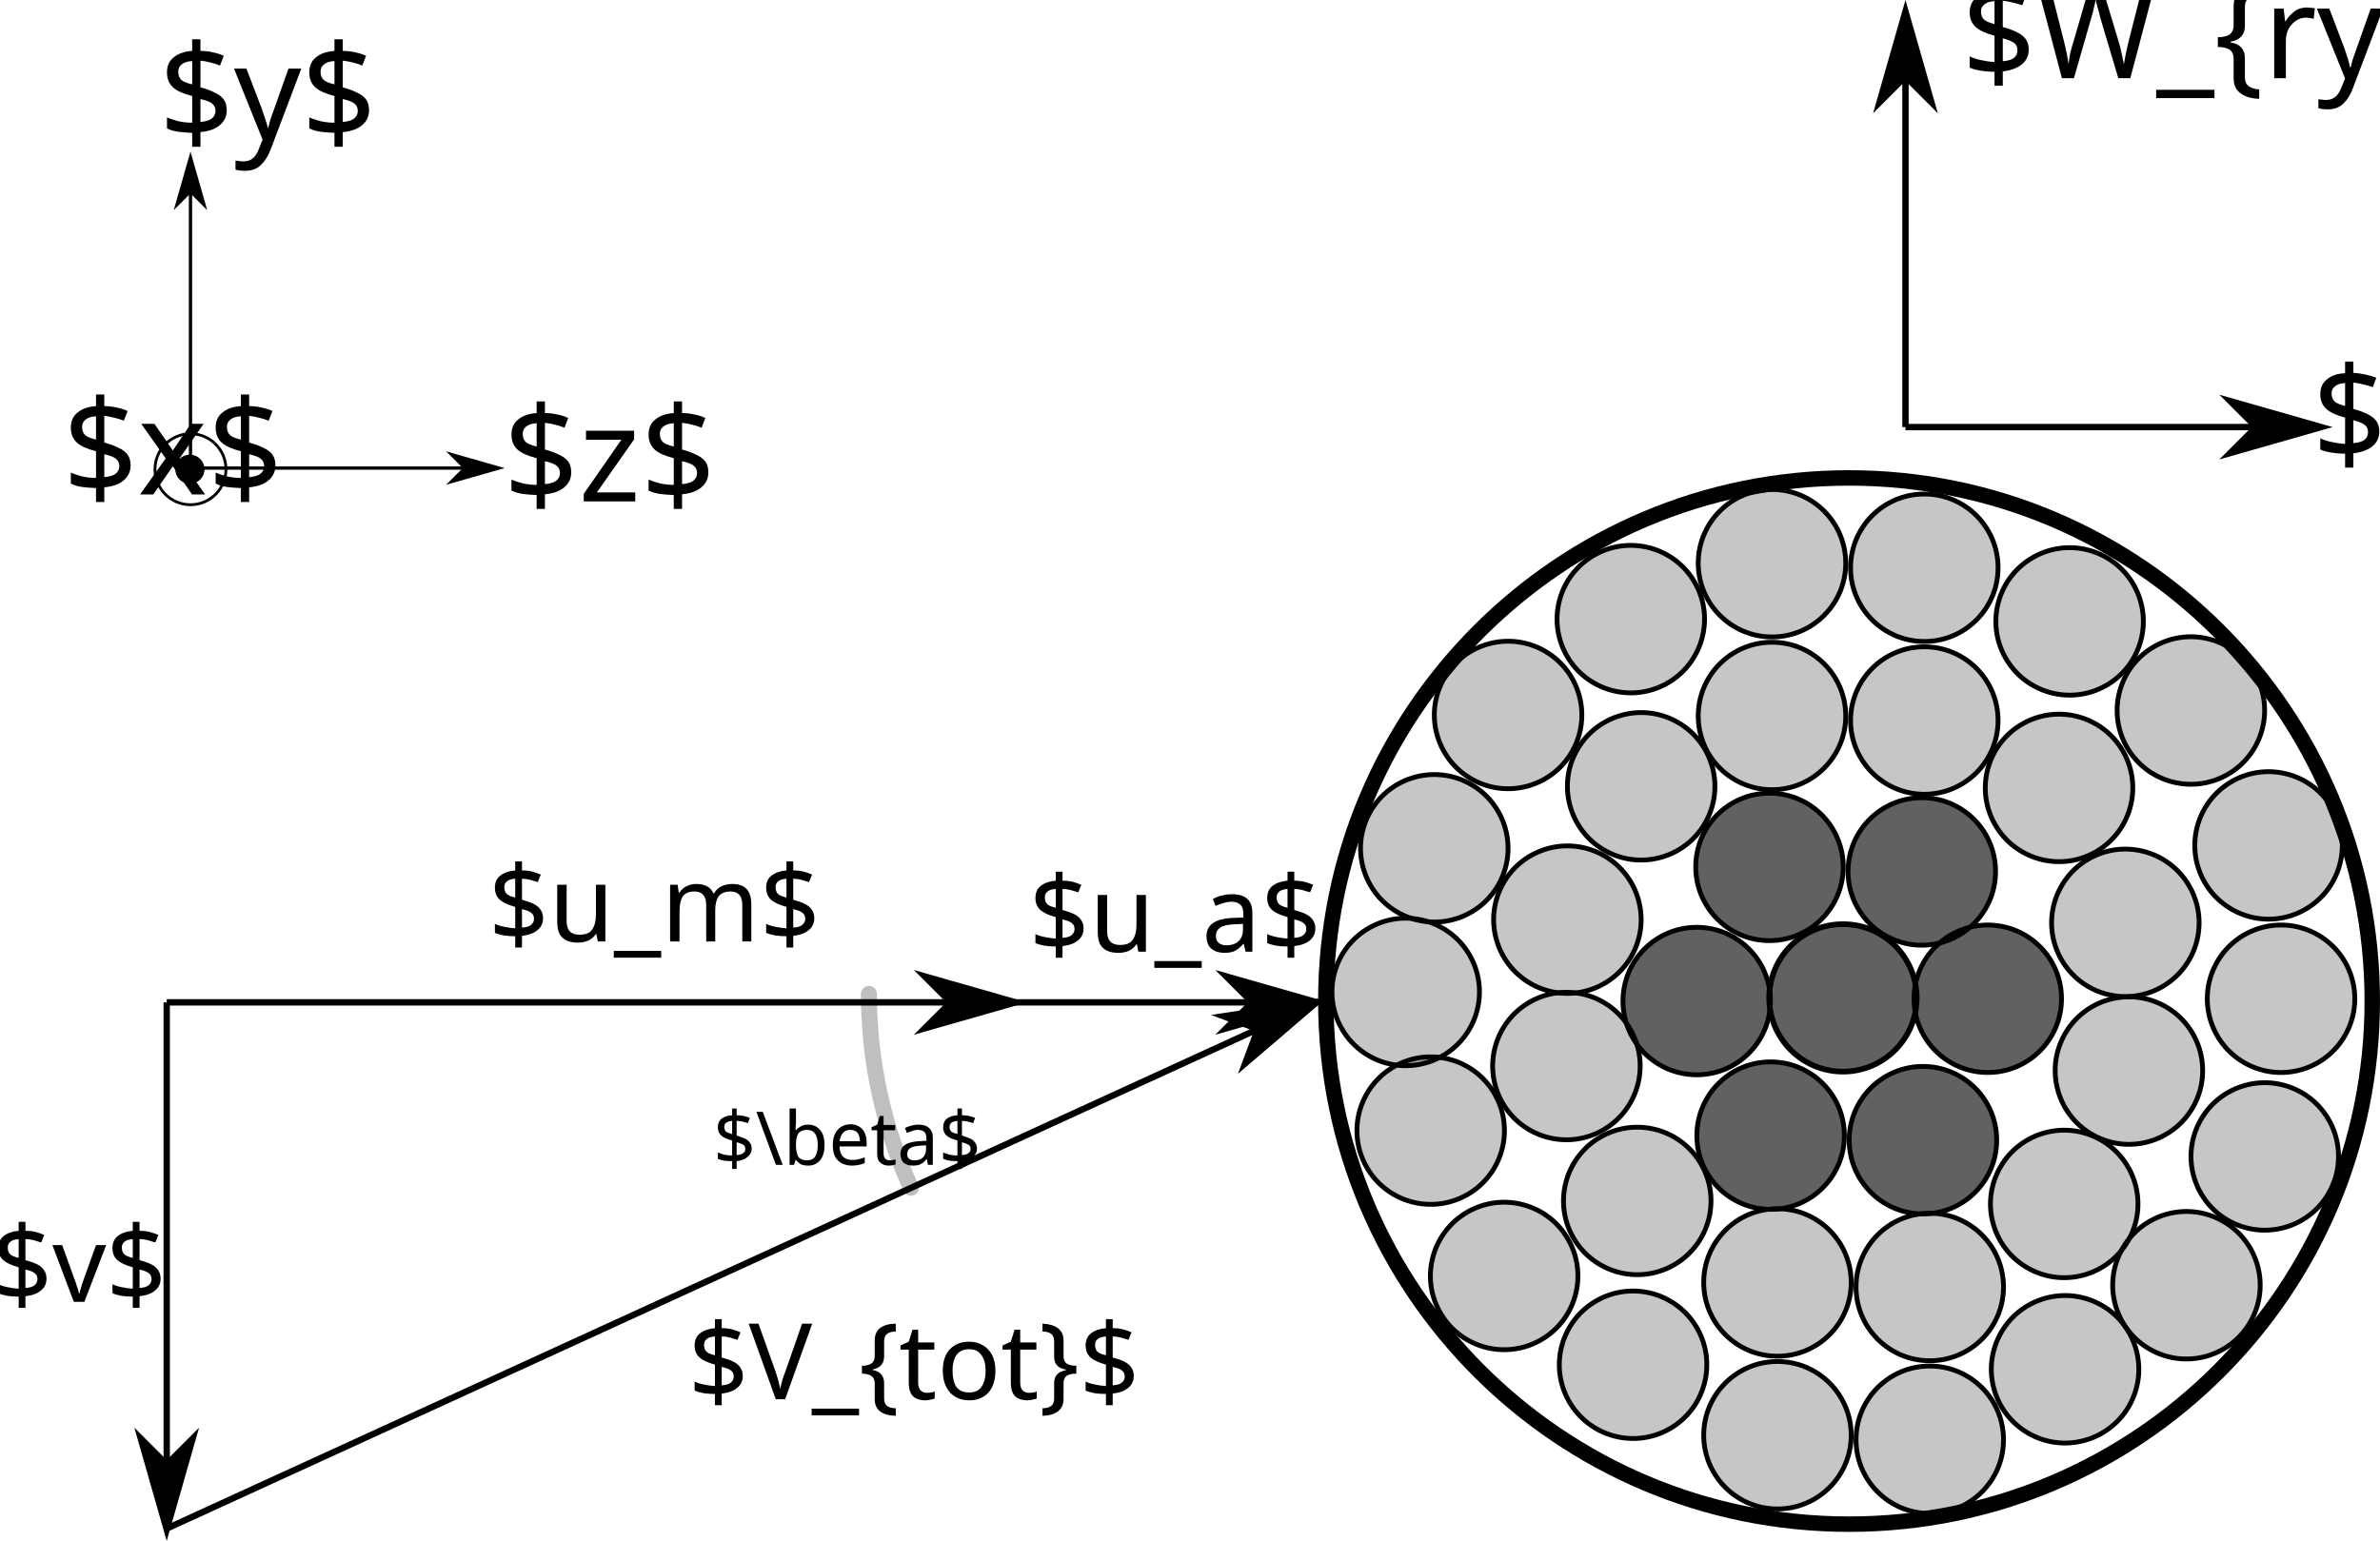
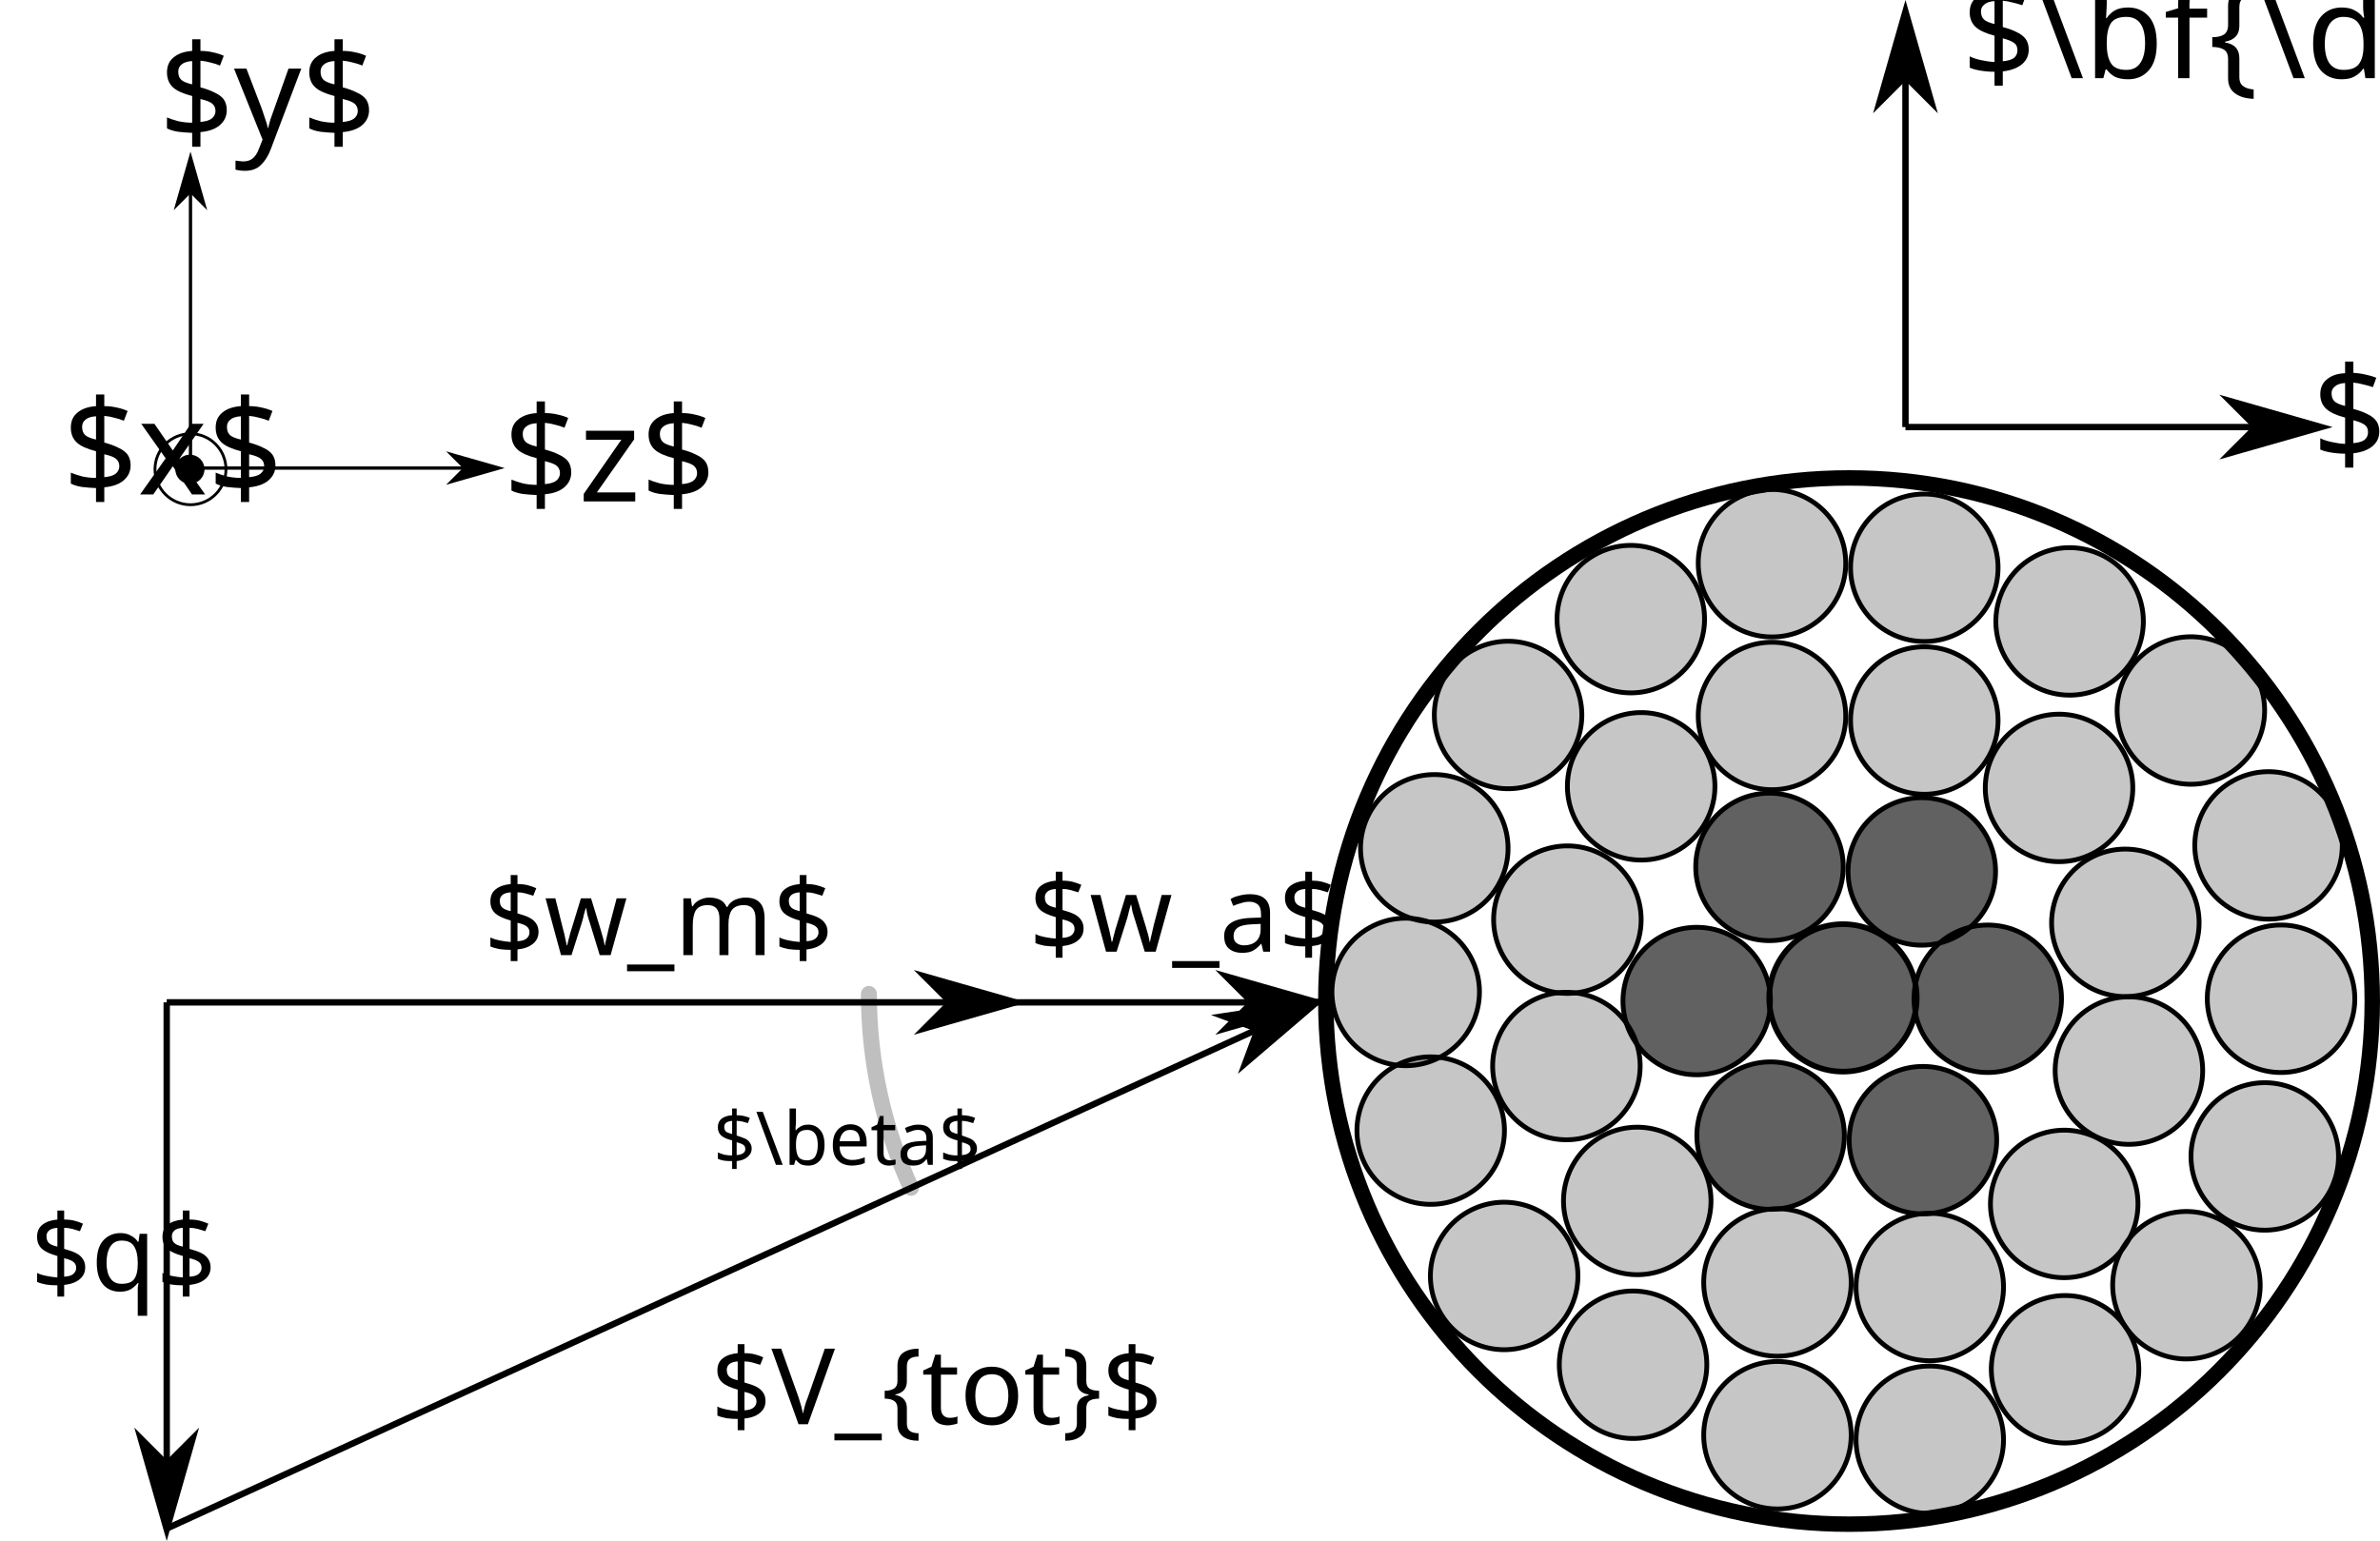
<svg xmlns="http://www.w3.org/2000/svg" width="98.914mm" height="64.055mm" viewBox="0 0 98.914 64.055" version="1.1" id="svg1039">
  <defs id="defs1033">
    <marker style="overflow:visible" id="marker2964" refX="0" refY="0" orient="auto">
      <path transform="matrix(-0.8,0,0,-0.8,-10,0)" style="fill:#000000;fill-opacity:1;fill-rule:evenodd;stroke:#000000;stroke-width:1pt;stroke-opacity:1" d="M 0,0 5,-5 -12.5,0 5,5 Z" id="path2962" />
    </marker>
    <marker orient="auto" refY="0" refX="0" id="marker2874" style="overflow:visible">
      <path id="path2872" d="M 0,0 5,-5 -12.5,0 5,5 Z" style="fill:#000000;fill-opacity:1;fill-rule:evenodd;stroke:#000000;stroke-width:1pt;stroke-opacity:1" transform="matrix(-0.8,0,0,-0.8,-10,0)" />
    </marker>
    <marker style="overflow:visible" id="marker2826" refX="0" refY="0" orient="auto">
      <path transform="matrix(-0.8,0,0,-0.8,-10,0)" style="fill:#000000;fill-opacity:1;fill-rule:evenodd;stroke:#000000;stroke-width:1pt;stroke-opacity:1" d="M 0,0 5,-5 -12.5,0 5,5 Z" id="path2824" />
    </marker>
    <marker orient="auto" refY="0" refX="0" id="Arrow1Lend" style="overflow:visible">
      <path id="path1262" d="M 0,0 5,-5 -12.5,0 5,5 Z" style="fill:#000000;fill-opacity:1;fill-rule:evenodd;stroke:#000000;stroke-width:1pt;stroke-opacity:1" transform="matrix(-0.8,0,0,-0.8,-10,0)" />
    </marker>
    <marker orient="auto" refY="0" refX="0" id="Arrow1Lend-0" style="overflow:visible">
      <path id="path1262-8" d="M 0,0 5,-5 -12.5,0 5,5 Z" style="fill:#000000;fill-opacity:1;fill-rule:evenodd;stroke:#000000;stroke-width:1pt;stroke-opacity:1" transform="matrix(-0.8,0,0,-0.8,-10,0)" />
    </marker>
    <marker style="overflow:visible" id="marker2964-3" refX="0" refY="0" orient="auto">
      <path transform="matrix(-0.8,0,0,-0.8,-10,0)" style="fill:#000000;fill-opacity:1;fill-rule:evenodd;stroke:#000000;stroke-width:1pt;stroke-opacity:1" d="M 0,0 5,-5 -12.5,0 5,5 Z" id="path2962-4" />
    </marker>
    <marker orient="auto" refY="0" refX="0" id="Arrow1Lstart" style="overflow:visible">
      <path id="path8644" d="M 0,0 5,-5 -12.5,0 5,5 Z" style="fill:#000000;fill-opacity:1;fill-rule:evenodd;stroke:#000000;stroke-width:1pt;stroke-opacity:1" transform="matrix(0.8,0,0,0.8,10,0)" />
    </marker>
    <marker style="overflow:visible" id="marker8600" refX="0" refY="0" orient="auto">
      <path transform="matrix(-0.8,0,0,-0.8,-10,0)" style="fill:#000000;fill-opacity:1;fill-rule:evenodd;stroke:#000000;stroke-width:1pt;stroke-opacity:1" d="M 0,0 5,-5 -12.5,0 5,5 Z" id="path8598" />
    </marker>
  </defs>
  <g id="layer1" transform="translate(-39.37252,-19.24332)">
    <circle style="opacity:1;fill:none;fill-opacity:1;stroke:#000000;stroke-width:0.642;stroke-miterlimit:4;stroke-dasharray:none;stroke-dashoffset:0;stroke-opacity:1;paint-order:fill markers stroke" id="path815" cx="116.22" cy="60.855" r="21.745" />
    <circle style="opacity:1;fill:#000000;fill-opacity:0.619;stroke:#000000;stroke-width:0.234;stroke-miterlimit:4;stroke-dasharray:none;stroke-dashoffset:0;stroke-opacity:0.995;paint-order:fill markers stroke" id="path815-7" cx="115.967" cy="60.724" r="3.065" />
    <circle style="opacity:1;fill:#000000;fill-opacity:0.619;stroke:#000000;stroke-width:0.2;stroke-miterlimit:4;stroke-dasharray:none;stroke-dashoffset:0;stroke-opacity:1;paint-order:fill markers stroke" id="path815-7-7" cx="112.913" cy="55.279" r="3.065" />
    <circle style="opacity:1;fill:#000000;fill-opacity:0.619;stroke:#000000;stroke-width:0.2;stroke-miterlimit:4;stroke-dasharray:none;stroke-dashoffset:0;stroke-opacity:1;paint-order:fill markers stroke" id="path815-7-3" cx="119.244" cy="55.468" r="3.065" />
    <circle style="opacity:1;fill:#000000;fill-opacity:0.619;stroke:#000000;stroke-width:0.2;stroke-miterlimit:4;stroke-dasharray:none;stroke-dashoffset:0;stroke-opacity:1;paint-order:fill markers stroke" id="path815-7-0" cx="109.889" cy="60.855" r="3.065" />
    <circle style="opacity:1;fill:#000000;fill-opacity:0.619;stroke:#000000;stroke-width:0.2;stroke-miterlimit:4;stroke-dasharray:none;stroke-dashoffset:0;stroke-opacity:1;paint-order:fill markers stroke" id="path815-7-36" cx="121.985" cy="60.76" r="3.065" />
    <circle style="opacity:1;fill:#000000;fill-opacity:0.619;stroke:#000000;stroke-width:0.2;stroke-miterlimit:4;stroke-dasharray:none;stroke-dashoffset:0;stroke-opacity:1;paint-order:fill markers stroke" id="path815-7-7-9" cx="112.96" cy="66.449" r="3.065" />
    <circle style="opacity:1;fill:#000000;fill-opacity:0.619;stroke:#000000;stroke-width:0.2;stroke-miterlimit:4;stroke-dasharray:none;stroke-dashoffset:0;stroke-opacity:1;paint-order:fill markers stroke" id="path815-7-3-9" cx="119.291" cy="66.638" r="3.065" />
    <circle style="opacity:1;fill:#000000;fill-opacity:0.225;stroke:#000000;stroke-width:0.2;stroke-miterlimit:4;stroke-dasharray:none;stroke-dashoffset:0;stroke-opacity:1;paint-order:fill markers stroke" id="path815-7-7-9-7" cx="113.244" cy="72.553" r="3.065" />
    <circle style="opacity:1;fill:#000000;fill-opacity:0.225;stroke:#000000;stroke-width:0.2;stroke-miterlimit:4;stroke-dasharray:none;stroke-dashoffset:0;stroke-opacity:1;paint-order:fill markers stroke" id="path815-7-3-9-4" cx="119.575" cy="72.742" r="3.065" />
    <circle style="opacity:1;fill:#000000;fill-opacity:0.225;stroke:#000000;stroke-width:0.2;stroke-miterlimit:4;stroke-dasharray:none;stroke-dashoffset:0;stroke-opacity:1;paint-order:fill markers stroke" id="path815-7-7-9-3" cx="113.244" cy="78.903" r="3.065" />
    <circle style="opacity:1;fill:#000000;fill-opacity:0.225;stroke:#000000;stroke-width:0.2;stroke-miterlimit:4;stroke-dasharray:none;stroke-dashoffset:0;stroke-opacity:1;paint-order:fill markers stroke" id="path815-7-3-9-5" cx="119.575" cy="79.092" r="3.065" />
    <circle style="opacity:1;fill:#000000;fill-opacity:0.225;stroke:#000000;stroke-width:0.2;stroke-miterlimit:4;stroke-dasharray:none;stroke-dashoffset:0;stroke-opacity:1;paint-order:fill markers stroke" id="path815-7-7-9-7-3" cx="113.017" cy="42.655" r="3.065" />
    <circle style="opacity:1;fill:#000000;fill-opacity:0.225;stroke:#000000;stroke-width:0.2;stroke-miterlimit:4;stroke-dasharray:none;stroke-dashoffset:0;stroke-opacity:1;paint-order:fill markers stroke" id="path815-7-3-9-4-7" cx="119.348" cy="42.844" r="3.065" />
    <circle style="opacity:1;fill:#000000;fill-opacity:0.225;stroke:#000000;stroke-width:0.2;stroke-miterlimit:4;stroke-dasharray:none;stroke-dashoffset:0;stroke-opacity:1;paint-order:fill markers stroke" id="path815-7-7-9-3-8" cx="113.017" cy="49.005" r="3.065" />
    <circle style="opacity:1;fill:#000000;fill-opacity:0.225;stroke:#000000;stroke-width:0.2;stroke-miterlimit:4;stroke-dasharray:none;stroke-dashoffset:0;stroke-opacity:1;paint-order:fill markers stroke" id="path815-7-3-9-5-3" cx="119.348" cy="49.194" r="3.065" />
    <circle style="opacity:1;fill:#000000;fill-opacity:0.225;stroke:#000000;stroke-width:0.2;stroke-miterlimit:4;stroke-dasharray:none;stroke-dashoffset:0;stroke-opacity:1;paint-order:fill markers stroke" id="path815-7-7-5" cx="106.658" cy="-83.304" r="3.065" transform="rotate(60.58546)" />
    <circle style="opacity:1;fill:#000000;fill-opacity:0.225;stroke:#000000;stroke-width:0.2;stroke-miterlimit:4;stroke-dasharray:none;stroke-dashoffset:0;stroke-opacity:1;paint-order:fill markers stroke" id="path815-7-3-1" cx="112.897" cy="-82.95" r="3.065" transform="rotate(60.58546)" />
    <circle style="opacity:1;fill:#000000;fill-opacity:0.225;stroke:#000000;stroke-width:0.2;stroke-miterlimit:4;stroke-dasharray:none;stroke-dashoffset:0;stroke-opacity:1;paint-order:fill markers stroke" id="path815-7-7-9-3-8-6" cx="106.546" cy="-89.657" r="3.065" transform="rotate(60.58546)" />
    <circle style="opacity:1;fill:#000000;fill-opacity:0.225;stroke:#000000;stroke-width:0.2;stroke-miterlimit:4;stroke-dasharray:none;stroke-dashoffset:0;stroke-opacity:1;paint-order:fill markers stroke" id="path815-7-3-9-5-3-0" cx="113.016" cy="-89.715" r="3.065" transform="rotate(60.58546)" />
    <circle style="opacity:1;fill:#000000;fill-opacity:0.225;stroke:#000000;stroke-width:0.2;stroke-miterlimit:4;stroke-dasharray:none;stroke-dashoffset:0;stroke-opacity:1;paint-order:fill markers stroke" id="path815-7-7-9-7-3-4-1" cx="106.673" cy="-59.791" r="3.065" transform="rotate(60.58546)" />
    <circle style="opacity:1;fill:#000000;fill-opacity:0.225;stroke:#000000;stroke-width:0.2;stroke-miterlimit:4;stroke-dasharray:none;stroke-dashoffset:0;stroke-opacity:1;paint-order:fill markers stroke" id="path815-7-3-9-4-7-1-6" cx="113.004" cy="-59.602" r="3.065" transform="rotate(60.58546)" />
    <circle style="opacity:1;fill:#000000;fill-opacity:0.225;stroke:#000000;stroke-width:0.2;stroke-miterlimit:4;stroke-dasharray:none;stroke-dashoffset:0;stroke-opacity:1;paint-order:fill markers stroke" id="path815-7-3-9-5-3-0-9" cx="113.004" cy="-53.252" r="3.065" transform="rotate(60.58546)" />
    <circle style="opacity:1;fill:#000000;fill-opacity:0.225;stroke:#000000;stroke-width:0.2;stroke-miterlimit:4;stroke-dasharray:none;stroke-dashoffset:0;stroke-opacity:1;paint-order:fill markers stroke" id="path815-7-7-5-2-0" cx="-3.246" cy="119.229" r="3.065" transform="rotate(-62.7535)" />
    <circle style="opacity:1;fill:#000000;fill-opacity:0.225;stroke:#000000;stroke-width:0.2;stroke-miterlimit:4;stroke-dasharray:none;stroke-dashoffset:0;stroke-opacity:1;paint-order:fill markers stroke" id="path815-7-3-1-9-4" cx="3.085" cy="119.418" r="3.065" transform="rotate(-62.7535)" />
    <circle style="opacity:1;fill:#000000;fill-opacity:0.225;stroke:#000000;stroke-width:0.2;stroke-miterlimit:4;stroke-dasharray:none;stroke-dashoffset:0;stroke-opacity:1;paint-order:fill markers stroke" id="path815-7-7-9-3-8-6-3-4" cx="-3.142" cy="112.954" r="3.065" transform="rotate(-62.7535)" />
    <circle style="opacity:1;fill:#000000;fill-opacity:0.225;stroke:#000000;stroke-width:0.2;stroke-miterlimit:4;stroke-dasharray:none;stroke-dashoffset:0;stroke-opacity:1;paint-order:fill markers stroke" id="path815-7-3-9-5-3-0-9-6" cx="3.189" cy="113.143" r="3.065" transform="rotate(-62.7535)" />
    <circle style="opacity:1;fill:#000000;fill-opacity:0.225;stroke:#000000;stroke-width:0.2;stroke-miterlimit:4;stroke-dasharray:none;stroke-dashoffset:0;stroke-opacity:1;paint-order:fill markers stroke" id="path815-7-7-9-7-3-4-1-6-3" cx="-4.299" cy="142.997" r="3.065" transform="rotate(-62.7535)" />
    <circle style="opacity:1;fill:#000000;fill-opacity:0.225;stroke:#000000;stroke-width:0.2;stroke-miterlimit:4;stroke-dasharray:none;stroke-dashoffset:0;stroke-opacity:1;paint-order:fill markers stroke" id="path815-7-3-9-4-7-1-6-5-7" cx="1.86" cy="142.85" r="3.065" transform="rotate(-62.7535)" />
    <circle style="opacity:1;fill:#000000;fill-opacity:0.225;stroke:#000000;stroke-width:0.2;stroke-miterlimit:4;stroke-dasharray:none;stroke-dashoffset:0;stroke-opacity:1;paint-order:fill markers stroke" id="path815-7-7-9-3-8-6-3-4-0" cx="-4.978" cy="149.06" r="3.065" transform="rotate(-62.7535)" />
    <circle style="opacity:1;fill:#000000;fill-opacity:0.225;stroke:#000000;stroke-width:0.2;stroke-miterlimit:4;stroke-dasharray:none;stroke-dashoffset:0;stroke-opacity:1;paint-order:fill markers stroke" id="path815-7-3-9-5-3-0-9-6-8" cx="1.272" cy="149.503" r="3.065" transform="rotate(-62.7535)" />
    <circle style="opacity:1;fill:#000000;fill-opacity:0.225;stroke:#000000;stroke-width:0.2;stroke-miterlimit:4;stroke-dasharray:none;stroke-dashoffset:0;stroke-opacity:1;paint-order:fill markers stroke" id="path815-7-7-9-3-8-6-3" cx="106.241" cy="-53.56" r="3.065" transform="rotate(60.58546)" />
    <circle style="opacity:1;fill:#000000;fill-opacity:0.225;stroke:#000000;stroke-width:0.2;stroke-miterlimit:4;stroke-dasharray:none;stroke-dashoffset:0;stroke-opacity:1;paint-order:fill markers stroke" id="path815-7-7-9-3-8-6-3-42" cx="118.85" cy="-56.106" r="3.065" transform="rotate(60.58546)" />
    <circle style="opacity:1;fill:#000000;fill-opacity:0.225;stroke:#000000;stroke-width:0.2;stroke-miterlimit:4;stroke-dasharray:none;stroke-dashoffset:0;stroke-opacity:1;paint-order:fill markers stroke" id="path815-7-7-9-3-8-6-3-6" cx="100.71" cy="-55.486" r="3.065" transform="rotate(60.58546)" />
    <circle style="opacity:1;fill:#000000;fill-opacity:0.225;stroke:#000000;stroke-width:0.2;stroke-miterlimit:4;stroke-dasharray:none;stroke-dashoffset:0;stroke-opacity:1;paint-order:fill markers stroke" id="path815-7-7-9-3-8-6-3-6-2" cx="91.805" cy="-71.246" r="3.065" transform="rotate(60.58546)" />
    <circle style="opacity:1;fill:#000000;fill-opacity:0.225;stroke:#000000;stroke-width:0.2;stroke-miterlimit:4;stroke-dasharray:none;stroke-dashoffset:0;stroke-opacity:1;paint-order:fill markers stroke" id="path815-7-7-9-3-8-6-3-6-2-6" cx="100.844" cy="-87.086" r="3.065" transform="rotate(60.58546)" />
    <circle style="opacity:1;fill:#000000;fill-opacity:0.225;stroke:#000000;stroke-width:0.2;stroke-miterlimit:4;stroke-dasharray:none;stroke-dashoffset:0;stroke-opacity:1;paint-order:fill markers stroke" id="path815-7-3-9-5-3-0-9-6-8-8" cx="7.409" cy="147.104" r="3.065" transform="rotate(-62.7535)" />
    <circle style="opacity:1;fill:#000000;fill-opacity:0.225;stroke:#000000;stroke-width:0.2;stroke-miterlimit:4;stroke-dasharray:none;stroke-dashoffset:0;stroke-opacity:1;paint-order:fill markers stroke" id="path815-7-3-9-5-3-0-9-6-8-8-0" cx="-10.394" cy="146.175" r="3.065" transform="rotate(-62.7535)" />
    <path style="fill:none;stroke:#000000;stroke-width:0.265;stroke-linecap:butt;stroke-linejoin:miter;stroke-miterlimit:4;stroke-dasharray:none;stroke-opacity:1;marker-end:url(#Arrow1Lend)" d="m 46.301,60.91 c 4.252,0 35.246,0 35.246,0" id="path1257" />
-     <text xml:space="preserve" style="font-style:normal;font-weight:normal;font-size:4.389px;line-height:1.25;font-family:sans-serif;letter-spacing:0px;word-spacing:0px;fill:#000000;fill-opacity:1;stroke:none;stroke-width:0.11" x="59.677" y="58.38" id="text1881-0">
-       <tspan id="tspan1879-9" x="59.677" y="58.38" style="stroke-width:0.11">$u_m$</tspan>
+     <text xml:space="preserve" style="font-style:normal;font-weight:normal;font-size:4.389px;line-height:1.25;font-family:sans-serif;letter-spacing:0px;word-spacing:0px;fill:#000000;fill-opacity:1;stroke:none;stroke-width:0.11" x="59.488" y="58.947" id="text1881-0">
+       <tspan id="tspan1879-9" x="59.488" y="58.947" style="stroke-width:0.11">$w_m$</tspan>
    </text>
    <path style="fill:none;stroke:#000000;stroke-width:0.265;stroke-linecap:butt;stroke-linejoin:miter;stroke-miterlimit:4;stroke-dasharray:none;stroke-opacity:1;marker-end:url(#Arrow1Lend-0)" d="M 81.547,60.91 H 94.076" id="path1257-3" />
    <text xml:space="preserve" style="font-style:normal;font-weight:normal;font-size:4.389px;line-height:1.25;font-family:sans-serif;letter-spacing:0px;word-spacing:0px;fill:#000000;fill-opacity:1;stroke:none;stroke-width:0.11" x="82.141" y="58.805" id="text1881-0-3">
-       <tspan id="tspan1879-9-1" x="82.141" y="58.805" style="stroke-width:0.11">$u_a$</tspan>
+       <tspan id="tspan1879-9-1" x="82.141" y="58.805" style="stroke-width:0.11">$w_a$</tspan>
    </text>
    <path style="fill:none;stroke:#000000;stroke-width:0.265;stroke-linecap:butt;stroke-linejoin:miter;stroke-miterlimit:4;stroke-dasharray:none;stroke-opacity:1;marker-end:url(#marker2826)" d="M 46.301,60.91 V 82.783" id="path2816" />
    <path style="fill:none;stroke:#000000;stroke-width:0.265px;stroke-linecap:butt;stroke-linejoin:miter;stroke-opacity:1;marker-end:url(#marker2874)" d="M 46.301,82.783 94.076,60.91" id="path2864" />
-     <text xml:space="preserve" style="font-style:normal;font-weight:normal;font-size:4.389px;line-height:1.25;font-family:sans-serif;letter-spacing:0px;word-spacing:0px;fill:#000000;fill-opacity:1;stroke:none;stroke-width:0.11" x="67.978" y="77.408" id="text1881-0-3-3">
-       <tspan id="tspan1879-9-1-6" x="67.978" y="77.408" style="stroke-width:0.11">$V_{tot}$</tspan>
+     <text xml:space="preserve" style="font-style:normal;font-weight:normal;font-size:4.389px;line-height:1.25;font-family:sans-serif;letter-spacing:0px;word-spacing:0px;fill:#000000;fill-opacity:1;stroke:none;stroke-width:0.11" x="68.923" y="78.447" id="text1881-0-3-3">
+       <tspan id="tspan1879-9-1-6" x="68.923" y="78.447" style="stroke-width:0.11">$V_{tot}$</tspan>
    </text>
-     <text xml:space="preserve" style="font-style:normal;font-weight:normal;font-size:4.389px;line-height:1.25;font-family:sans-serif;letter-spacing:0px;word-spacing:0px;fill:#000000;fill-opacity:1;stroke:none;stroke-width:0.11" x="39.04" y="73.361" id="text1881-0-3-3-2">
-       <tspan id="tspan1879-9-1-6-8" x="39.04" y="73.361" style="stroke-width:0.11">$v$</tspan>
+     <text xml:space="preserve" style="font-style:normal;font-weight:normal;font-size:4.389px;line-height:1.25;font-family:sans-serif;letter-spacing:0px;word-spacing:0px;fill:#000000;fill-opacity:1;stroke:none;stroke-width:0.11" x="40.647" y="72.889" id="text1881-0-3-3-2">
+       <tspan id="tspan1879-9-1-6-8" x="40.647" y="72.889" style="stroke-width:0.11">$q$</tspan>
    </text>
    <path style="fill:none;stroke:#000000;stroke-width:0.265px;stroke-linecap:butt;stroke-linejoin:miter;stroke-opacity:1;marker-end:url(#marker2964)" d="M 118.565,36.996 V 19.757" id="path2954" />
    <text xml:space="preserve" style="font-style:normal;font-weight:normal;font-size:5.388px;line-height:1.25;font-family:sans-serif;letter-spacing:0px;word-spacing:0px;fill:#000000;fill-opacity:1;stroke:none;stroke-width:0.135" x="135.478" y="38.369" id="text3016">
-       <tspan id="tspan3014" x="135.478" y="38.369" style="stroke-width:0.135">$W_{rz}$</tspan>
+       <tspan id="tspan3014" x="135.478" y="38.369" style="stroke-width:0.135">$\bf{\dot{u}}_{rz}$</tspan>
    </text>
    <path style="fill:none;stroke:#000000;stroke-width:0.265px;stroke-linecap:butt;stroke-linejoin:miter;stroke-opacity:1;marker-end:url(#marker2964-3)" d="m 118.565,36.996 h 17.239" id="path2954-0" />
    <text xml:space="preserve" style="font-style:normal;font-weight:normal;font-size:5.388px;line-height:1.25;font-family:sans-serif;letter-spacing:0px;word-spacing:0px;fill:#000000;fill-opacity:1;stroke:none;stroke-width:0.135" x="120.906" y="22.489" id="text3016-3">
-       <tspan id="tspan3014-4" x="120.906" y="22.489" style="stroke-width:0.135">$W_{ry}$</tspan>
+       <tspan id="tspan3014-4" x="120.906" y="22.489" style="stroke-width:0.135">$\bf{\dot{u}}_{ry}$</tspan>
    </text>
    <text xml:space="preserve" style="font-style:normal;font-weight:normal;font-size:5.468px;line-height:1.25;font-family:sans-serif;fill:#000000;fill-opacity:1;stroke:none;stroke-width:0.137" x="41.973" y="39.797" id="text1614-1-8-3-9">
      <tspan id="tspan1612-6-7-2-7" x="41.973" y="39.797" style="stroke-width:0.137">$x$</tspan>
    </text>
    <text id="text1614-1-8-3-9-9" y="25.032" x="45.969" style="font-style:normal;font-weight:normal;font-size:5.468px;line-height:1.25;font-family:sans-serif;fill:#000000;fill-opacity:1;stroke:none;stroke-width:0.137" xml:space="preserve">
      <tspan y="25.032" x="45.969" id="tspan1612-6-7-2-7-7" style="stroke-width:0.137">$y$</tspan>
    </text>
    <text xml:space="preserve" style="font-style:normal;font-weight:normal;font-size:5.468px;line-height:1.25;font-family:sans-serif;fill:#000000;fill-opacity:1;stroke:none;stroke-width:0.137" x="60.286" y="40.087" id="text1614-1-8-3-9-9-7">
      <tspan id="tspan1612-6-7-2-7-7-4" x="60.286" y="40.087" style="stroke-width:0.137">$z$</tspan>
    </text>
    <path style="fill:none;stroke:#000000;stroke-width:0.137;stroke-linecap:butt;stroke-linejoin:miter;stroke-miterlimit:4;stroke-dasharray:none;stroke-opacity:1;marker-start:url(#Arrow1Lstart);marker-end:url(#marker8600)" d="M 60.081,38.7 H 47.289 V 25.811" id="path8590" />
    <circle style="opacity:1;fill:none;fill-opacity:0.619;stroke:#000000;stroke-width:0.117;stroke-linecap:round;stroke-linejoin:bevel;stroke-miterlimit:4;stroke-dasharray:none;stroke-dashoffset:0;stroke-opacity:1;paint-order:markers fill stroke" id="path9785" cx="47.289" cy="38.749" r="1.475" />
    <circle style="opacity:1;fill:#000000;fill-opacity:1;stroke:#000000;stroke-width:0.046;stroke-linecap:round;stroke-linejoin:bevel;stroke-miterlimit:4;stroke-dasharray:none;stroke-dashoffset:0;stroke-opacity:1;paint-order:markers fill stroke" id="path9785-7" cx="47.265" cy="38.749" r="0.583" />
    <path style="opacity:1;fill:none;fill-opacity:1;stroke:#000000;stroke-width:0.665;stroke-linecap:round;stroke-linejoin:bevel;stroke-miterlimit:4;stroke-dasharray:none;stroke-dashoffset:0;stroke-opacity:0.252;paint-order:markers fill stroke" id="path4949" d="m 77.232,68.617 a 19.448,19.448 0 0 1 -1.747,-8.057" />
    <text xml:space="preserve" style="font-style:normal;font-weight:normal;font-size:3.075px;line-height:1.25;font-family:sans-serif;letter-spacing:0px;word-spacing:0px;fill:#000000;fill-opacity:1;stroke:none;stroke-width:0.077" x="69.019" y="67.663" id="text4953">
      <tspan id="tspan4951" x="69.019" y="67.663" style="stroke-width:0.077">$\beta$</tspan>
    </text>
  </g>
</svg>
